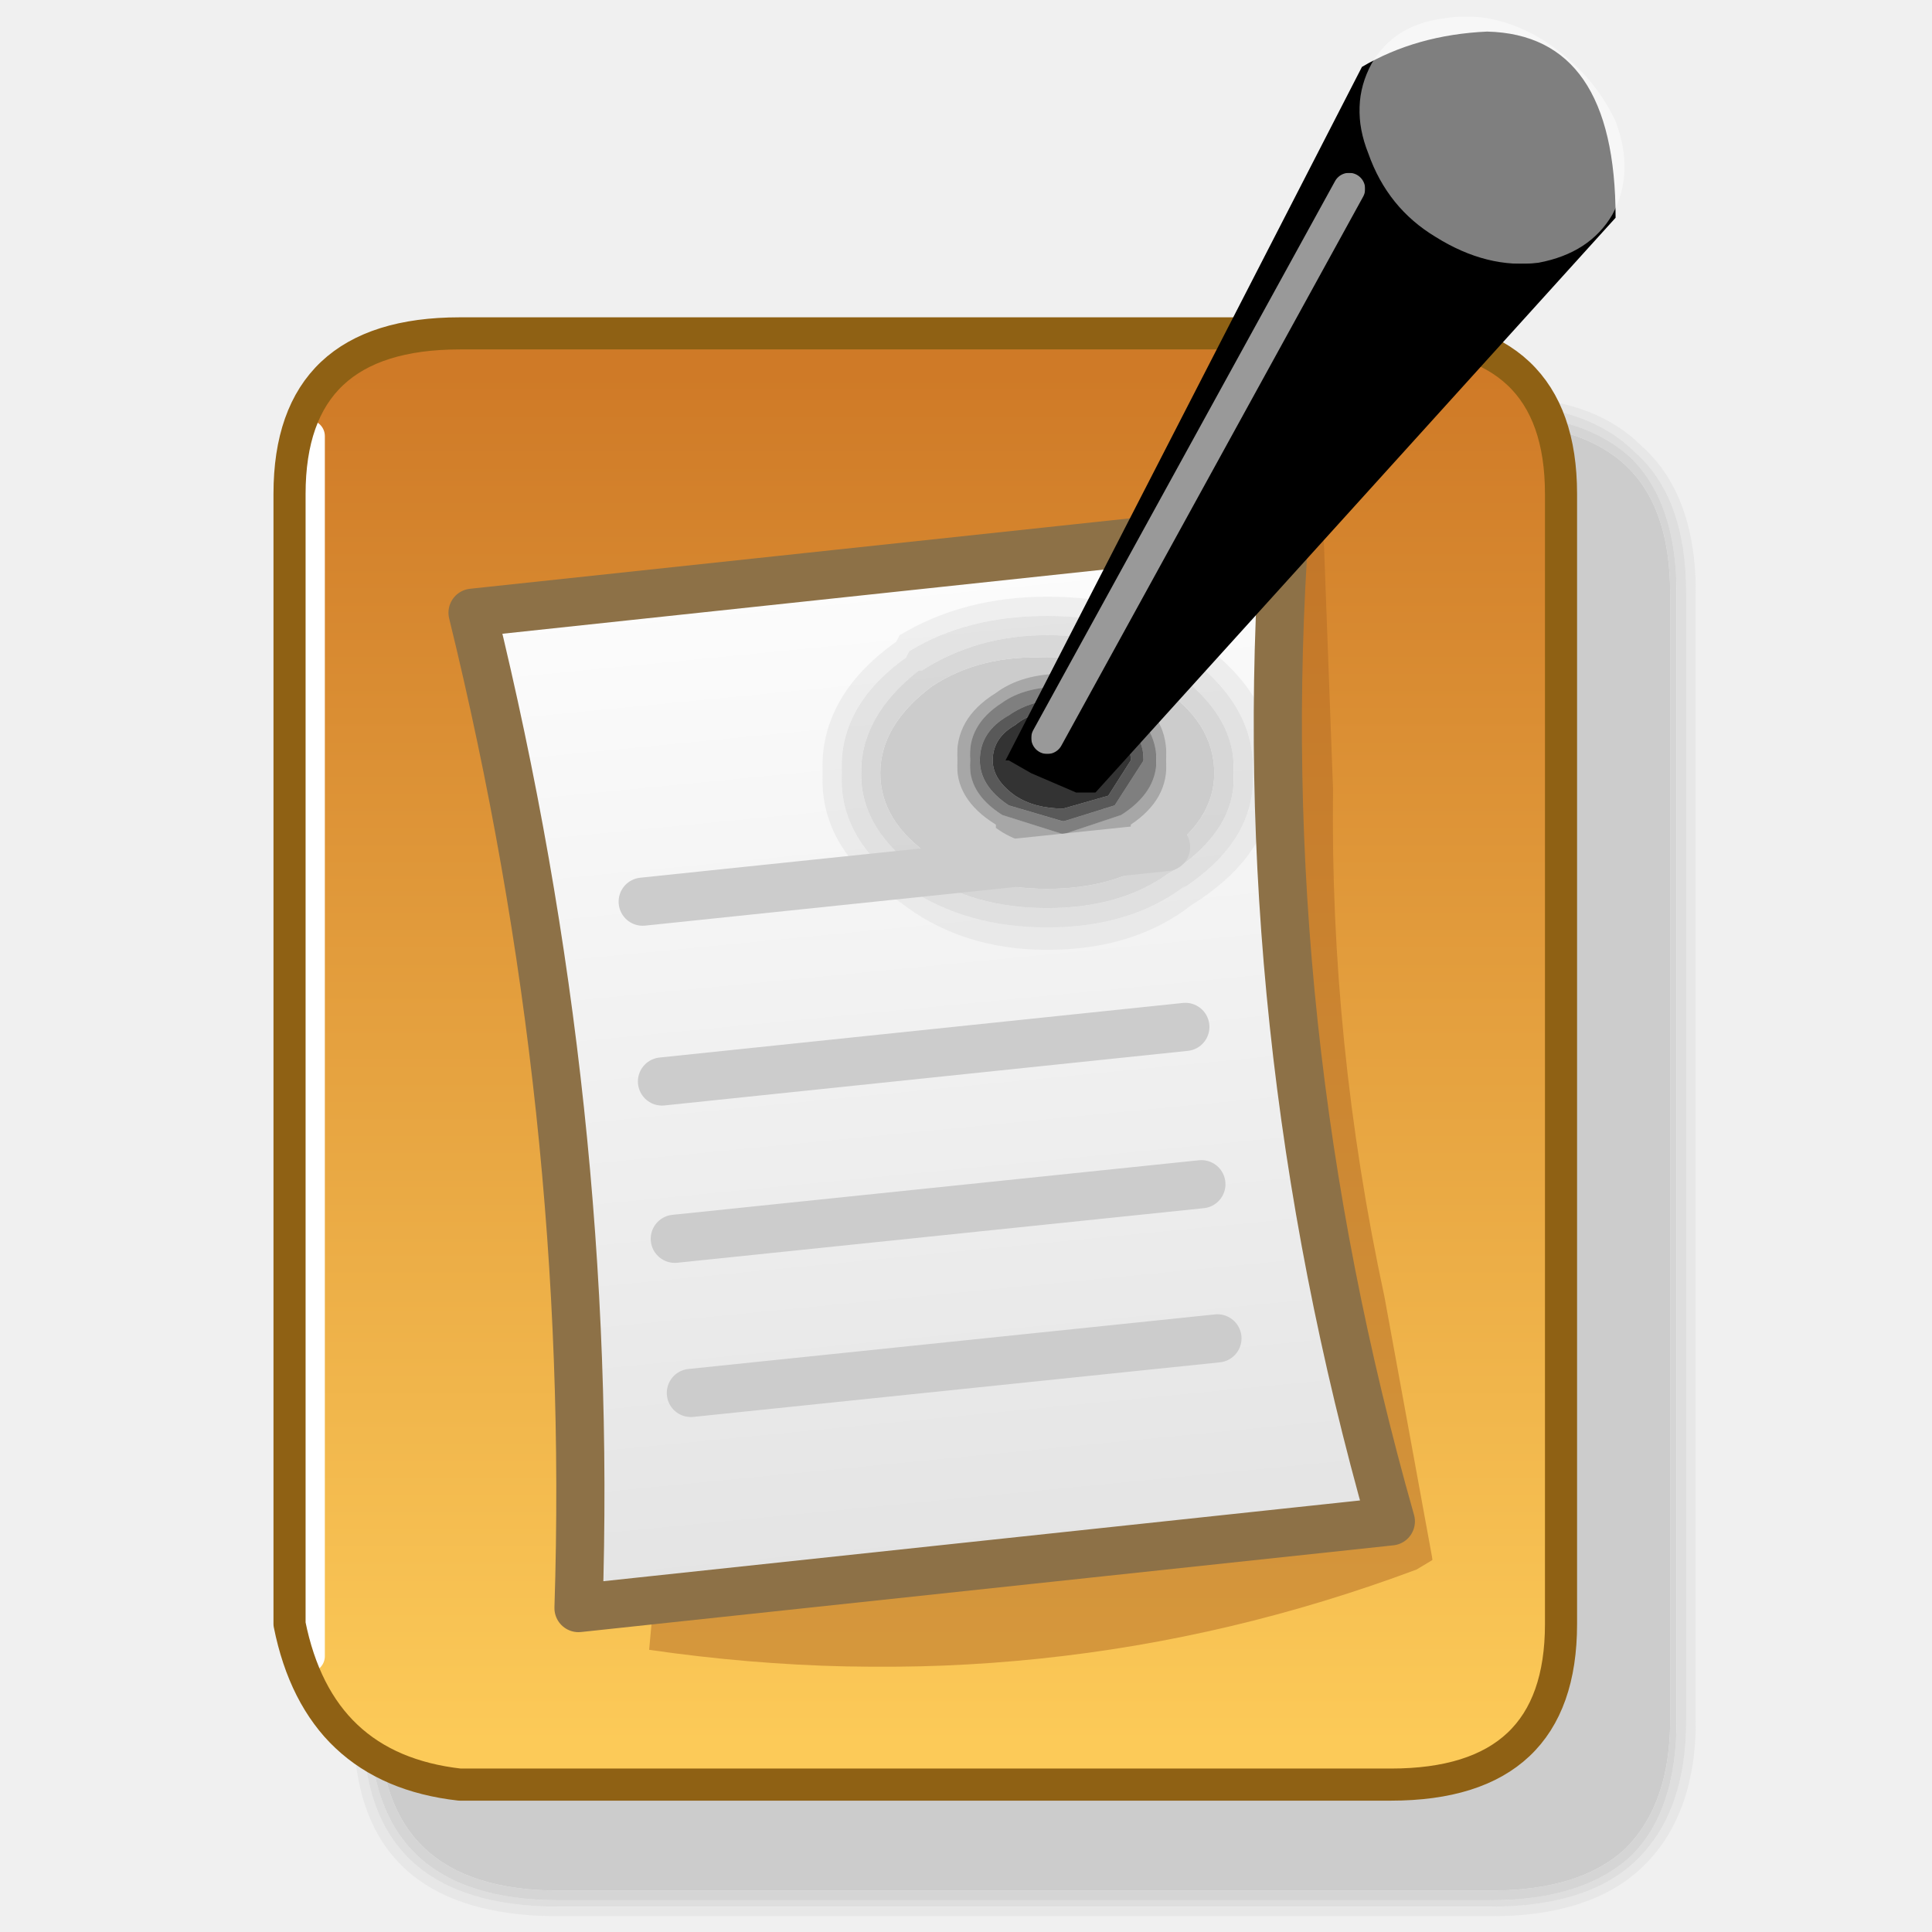
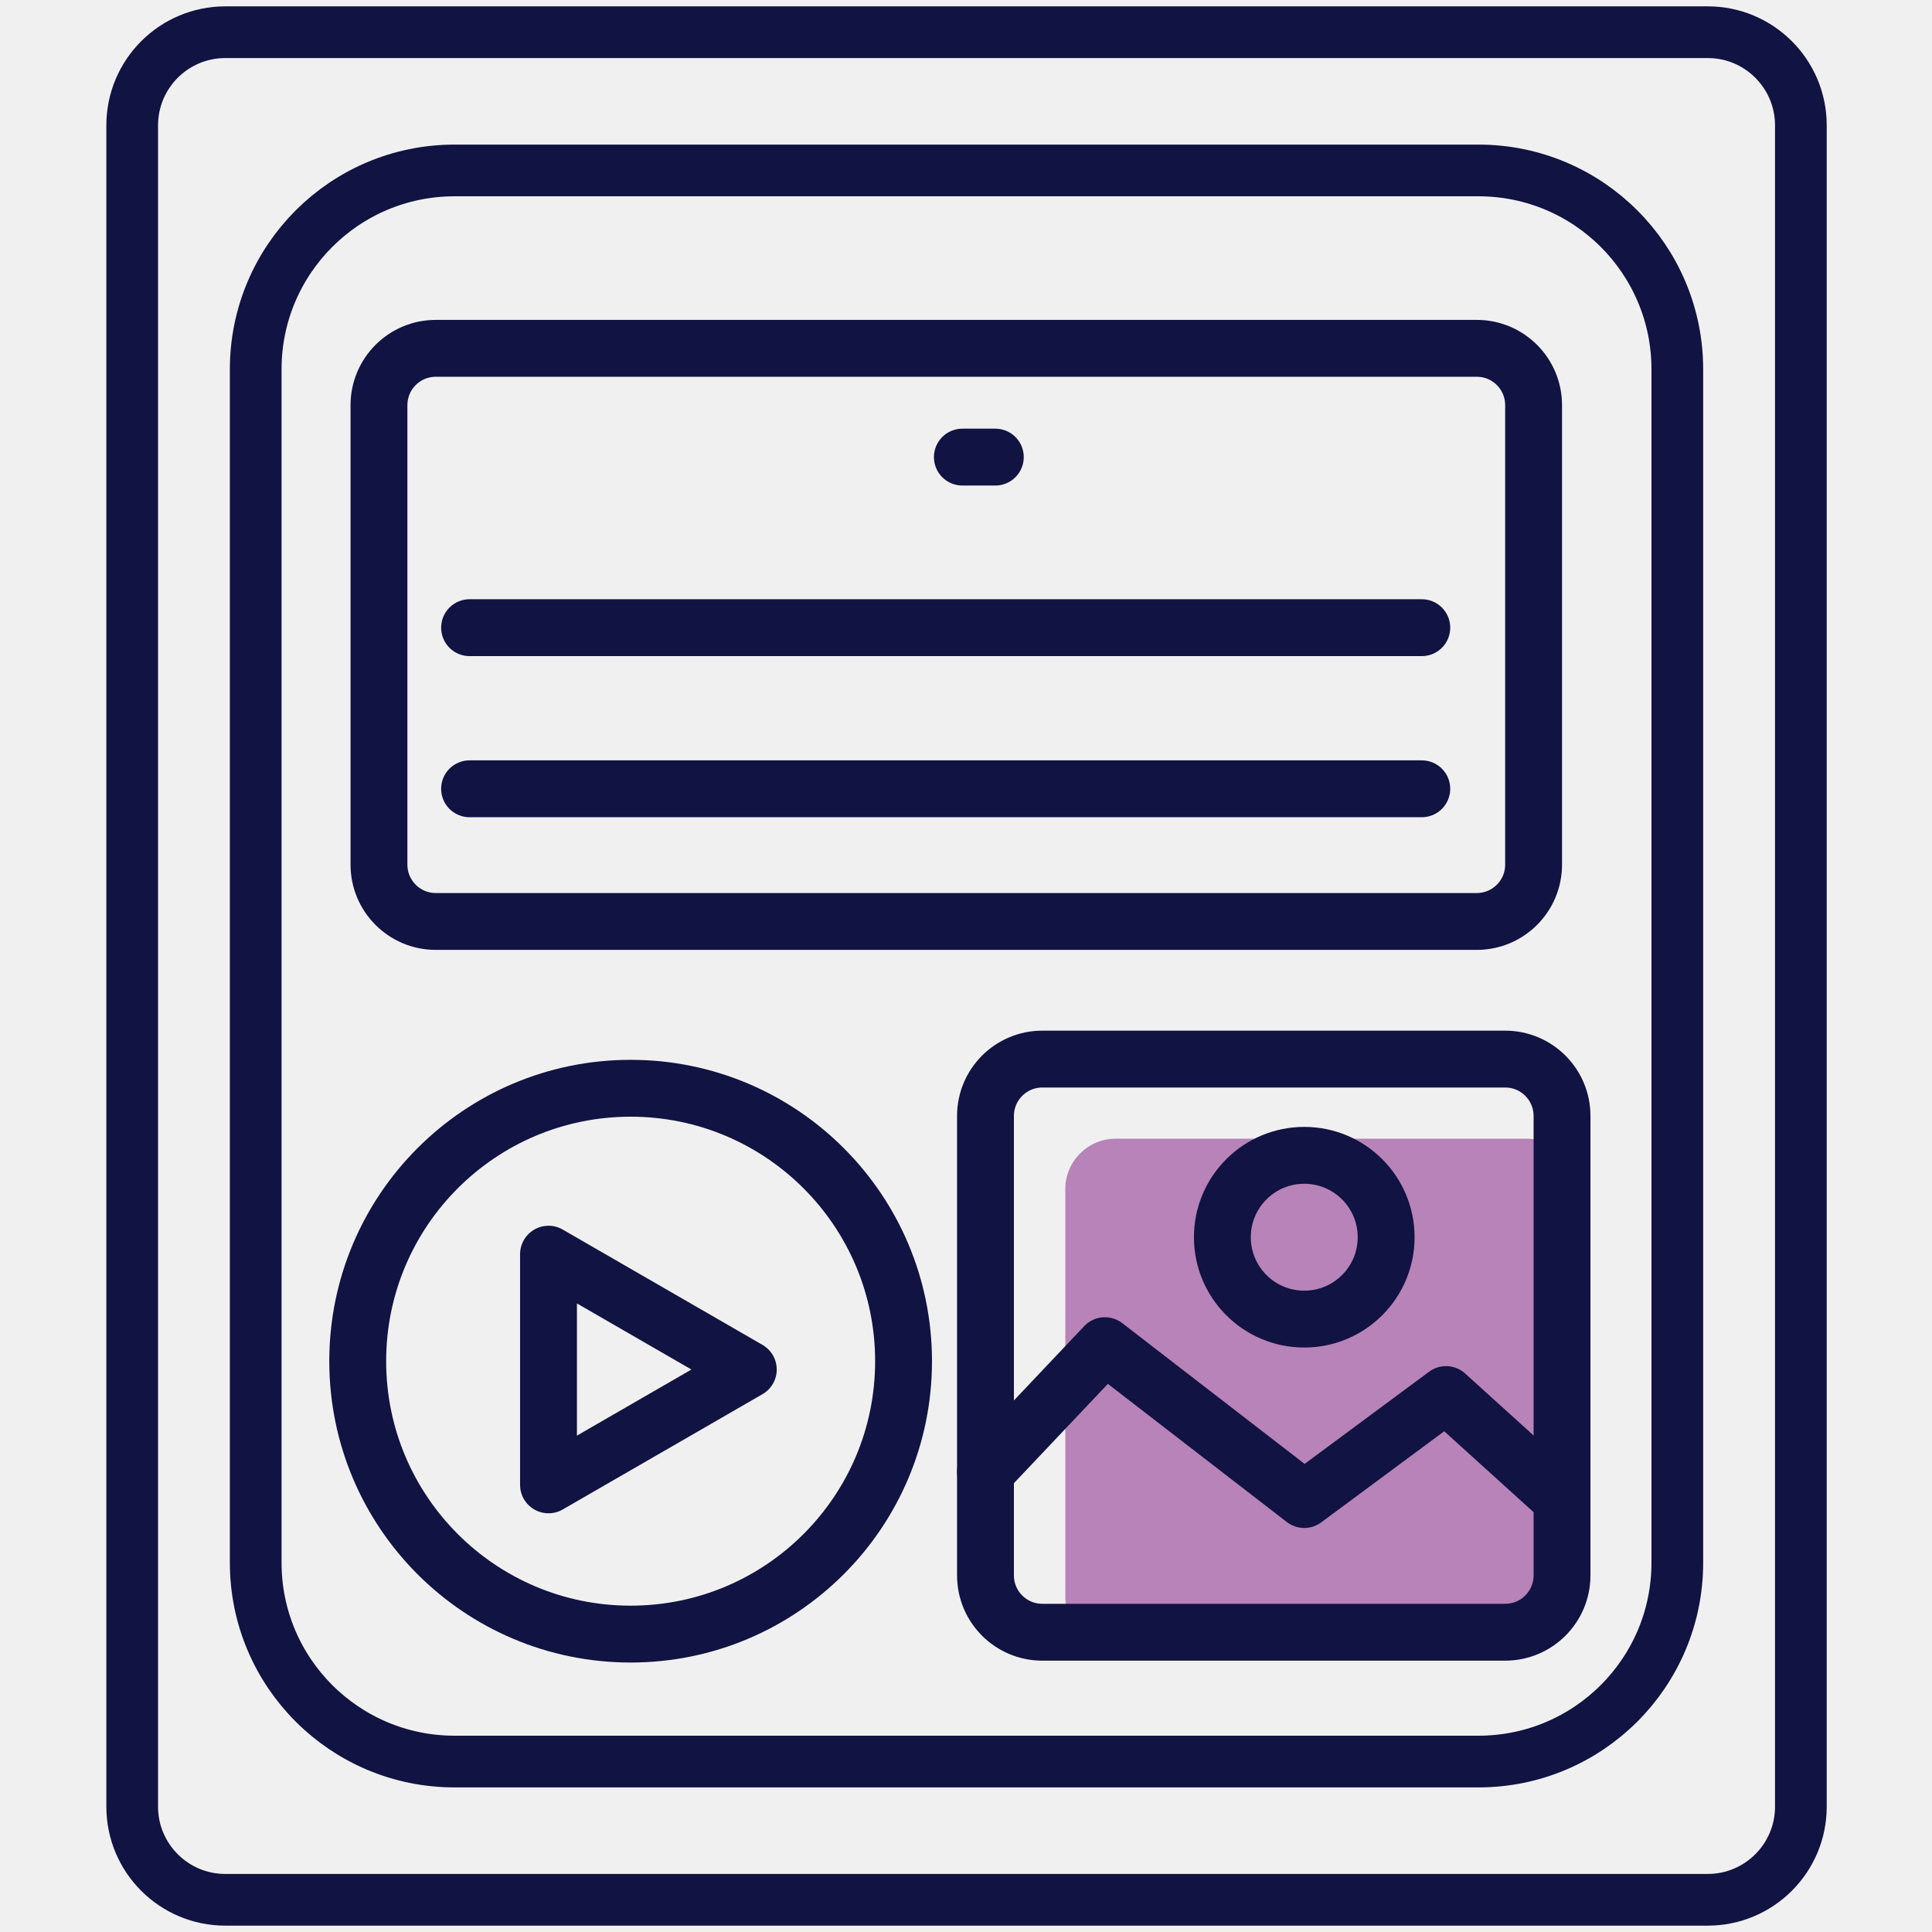
- <svg xmlns="http://www.w3.org/2000/svg" version="1.1" width="30" height="30" id="svg2" xml:space="preserve">
-   <defs id="defs6">
-     <clipPath id="clipPath16">
-       <path d="m 0,31.583 26.25,0 L 26.25,0 0,0 0,31.583 z" id="path18" />
-     </clipPath>
-     <clipPath id="clipPath24">
-       <path d="m 3.174,25.052 20.901,0 0,-23.653 -20.901,0 0,23.653 z" id="path26" />
-     </clipPath>
-     <clipPath id="clipPath40">
-       <path d="m 3.324,24.95 20.601,0 0,-23.4 -20.601,0 0,23.4 z" id="path42" />
-     </clipPath>
-     <clipPath id="clipPath56">
-       <path d="m 3.425,24.799 20.35,0 0,-23.15 -20.35,0 0,23.15 z" id="path58" />
-     </clipPath>
-     <clipPath id="clipPath76">
-       <path d="M 4.825,26.05 C 3.058,26.05 2.174,25.2 2.174,23.5 l 0,0 0,-17.55 c 0,-1.668 0.884,-2.499 2.651,-2.499 l 0,0 14.5,0 c 1.767,0 2.65,0.831 2.65,2.499 l 0,0 0,17.55 c 0,1.7 -0.883,2.55 -2.65,2.55 l 0,0 -14.5,0 z" id="path78" />
-     </clipPath>
-     <linearGradient x1="0" y1="0" x2="1" y2="0" id="linearGradient84" gradientUnits="userSpaceOnUse" gradientTransform="matrix(0,-21.57489,23.69969,0,12.07471,25.53662)" spreadMethod="pad">
-       <stop id="stop86" style="stop-color:#cf7a27;stop-opacity:1" offset="0" />
-       <stop id="stop88" style="stop-color:#fcca58;stop-opacity:1" offset="1" />
-     </linearGradient>
-     <clipPath id="clipPath96">
-       <path d="m 0,31.583 26.25,0 L 26.25,0 0,0 0,31.583 z" id="path98" />
-     </clipPath>
-     <clipPath id="clipPath104">
-       <path d="m 6.075,23.049 13.9,0 0,-17.765 -13.9,0 0,17.765 z" id="path106" />
-     </clipPath>
-     <clipPath id="clipPath120">
-       <path d="M 4.975,21.65 C 6.541,16.316 7.092,11.149 6.625,6.15 l 0,0 12.65,1.35 c -1.833,5.166 -2.384,10.333 -1.65,15.499 l 0,0 -12.65,-1.349 z" id="path122" />
-     </clipPath>
-     <linearGradient x1="0" y1="0" x2="1" y2="0" id="linearGradient128" gradientUnits="userSpaceOnUse" gradientTransform="matrix(1.969128,-19.199,16.08122,1.64094,11.13867,24.19238)" spreadMethod="pad">
-       <stop id="stop130" style="stop-color:#ffffff;stop-opacity:1" offset="0" />
-       <stop id="stop132" style="stop-color:#e1e1e1;stop-opacity:1" offset="1" />
-     </linearGradient>
-     <clipPath id="clipPath140">
-       <path d="m 0,31.583 26.25,0 L 26.25,0 0,0 0,31.583 z" id="path142" />
-     </clipPath>
-     <clipPath id="clipPath152">
-       <path d="m 10.473,21.95 7.009,0 0,-5.5 -7.009,0 0,5.5 z" id="path154" />
-     </clipPath>
-     <clipPath id="clipPath168">
-       <path d="m 10.773,21.649 6.404,0 0,-4.85 -6.404,0 0,4.85 z" id="path170" />
-     </clipPath>
-     <clipPath id="clipPath184">
-       <path d="m 11.075,21.35 5.802,0 0,-4.25 -5.802,0 0,4.25 z" id="path186" />
-     </clipPath>
-     <clipPath id="clipPath200">
-       <path d="m 12.572,20.75 3.257,0 0,-2.7 -3.257,0 0,2.7 z" id="path202" />
-     </clipPath>
-     <clipPath id="clipPath216">
-       <path d="m 12.925,20.35 2.55,0 0,-1.9 -2.55,0 0,1.9 z" id="path218" />
-     </clipPath>
-     <clipPath id="clipPath232">
-       <path d="m 12.771,20.549 2.904,0 0,-2.3 -2.904,0 0,2.3 z" id="path234" />
-     </clipPath>
-     <clipPath id="clipPath280">
-       <path d="m 18.875,30.199 -5.55,-10.799 0.05,0 0.35,-0.2 0.7,-0.301 0.3,0 8.1,8.951 c 0,1.899 -0.667,2.866 -2,2.899 l 0,0 c -0.733,-0.033 -1.383,-0.216 -1.95,-0.55" id="path282" />
-     </clipPath>
-     <linearGradient x1="0" y1="0" x2="1" y2="0" id="linearGradient288" gradientUnits="userSpaceOnUse" gradientTransform="matrix(-9.175042,5.406721,-7.864322,-13.59872,-253.3149,417.7812)" spreadMethod="pad">
-       <stop id="stop290" style="stop-color:#000000;stop-opacity:1" offset="0" />
-       <stop id="stop292" style="stop-color:#ffffff;stop-opacity:1" offset="1" />
-     </linearGradient>
-     <clipPath id="clipPath300">
-       <path d="m 0,31.583 26.25,0 L 26.25,0 0,0 0,31.583 z" id="path302" />
-     </clipPath>
-     <clipPath id="clipPath308">
-       <path d="m 18.836,30.984 4.127,0 0,-3.851 -4.127,0 0,3.851 z" id="path310" />
-     </clipPath>
-     <clipPath id="clipPath324">
-       <path d="m 13.725,28.549 5.2,0 0,-9.05 -5.2,0 0,9.05 z" id="path326" />
-     </clipPath>
-   </defs>
-   <g transform="matrix(1.25,0,0,-1.25,0,30)" id="g10">
-     <g transform="matrix(0.7977177,0,0,0.7977177,1.861523,-0.9213423)" id="g12">
-       <g clip-path="url(#clipPath16)" id="g14">
-         <g id="g20">
-           <g id="g22" />
-           <g id="g28">
-             <g clip-path="url(#clipPath24)" id="g30" style="opacity:0.247">
-               <g transform="translate(24.0752,21.9995)" id="g32">
-                 <path d="m 0,0 0,-17.549 c 0,-1 -0.284,-1.768 -0.85,-2.301 -0.533,-0.5 -1.317,-0.75 -2.35,-0.75 l -14.5,0 c -2.167,0 -3.234,1.016 -3.2,3.051 L -20.9,0 c -0.034,2.067 1.033,3.083 3.2,3.05 l 14.5,0 C -2.167,3.083 -1.383,2.833 -0.85,2.3 -0.284,1.8 0,1.033 0,0 m -0.15,0 c 0,1 -0.267,1.733 -0.8,2.2 -0.5,0.5 -1.25,0.75 -2.25,0.75 l -14.5,0 c -2.067,0 -3.084,-0.983 -3.05,-2.95 l 0,-17.549 c -0.034,-1.934 0.983,-2.901 3.05,-2.901 l 14.5,0 c 1,0 1.75,0.233 2.25,0.7 0.533,0.5 0.8,1.234 0.8,2.201 L -0.15,0" id="path34" style="fill:#cccccc;fill-opacity:1;fill-rule:nonzero;stroke:none" />
-               </g>
-             </g>
-           </g>
-         </g>
-         <g id="g36">
-           <g id="g38" />
-           <g id="g44">
-             <g clip-path="url(#clipPath40)" id="g46" style="opacity:0.498">
-               <g transform="translate(23.9248,21.9995)" id="g48">
-                 <path d="m 0,0 0,-17.549 c 0,-0.967 -0.267,-1.701 -0.8,-2.201 -0.5,-0.467 -1.25,-0.7 -2.25,-0.7 l -14.5,0 c -2.067,0 -3.083,0.967 -3.05,2.901 L -20.6,0 c -0.033,1.967 0.983,2.95 3.05,2.95 l 14.5,0 c 1,0 1.75,-0.25 2.25,-0.75 C -0.267,1.733 0,1 0,0 m -0.15,0 c 0,0.933 -0.233,1.633 -0.7,2.1 -0.5,0.467 -1.233,0.7 -2.2,0.7 l -14.5,0 C -19.517,2.8 -20.5,1.867 -20.5,0 l 0,-17.549 c 0,-1.868 0.983,-2.801 2.95,-2.801 l 14.5,0 c 0.967,0 1.7,0.232 2.2,0.699 0.467,0.467 0.7,1.168 0.7,2.102 L -0.15,0" id="path50" style="fill:#cccccc;fill-opacity:1;fill-rule:nonzero;stroke:none" />
-               </g>
-             </g>
-           </g>
-         </g>
-         <g id="g52">
-           <g id="g54" />
-           <g id="g60">
-             <g clip-path="url(#clipPath56)" id="g62" style="opacity:0.749">
-               <g transform="translate(23.7749,21.9995)" id="g64">
-                 <path d="m 0,0 0,-17.549 c 0,-0.934 -0.233,-1.635 -0.7,-2.102 -0.5,-0.467 -1.233,-0.699 -2.2,-0.699 l -14.5,0 c -1.967,0 -2.95,0.933 -2.95,2.801 l 0,17.549 c 0,1.867 0.983,2.8 2.95,2.8 l 14.5,0 c 0.967,0 1.7,-0.233 2.2,-0.7 C -0.233,1.633 0,0.933 0,0 m -0.1,0 c 0,0.9 -0.233,1.567 -0.7,2 -0.467,0.433 -1.167,0.65 -2.1,0.65 l -14.5,0 c -1.867,0 -2.8,-0.883 -2.8,-2.65 l 0,-17.549 c 0,-1.768 0.933,-2.651 2.8,-2.651 l 14.5,0 c 0.933,0 1.633,0.217 2.1,0.651 0.467,0.465 0.7,1.132 0.7,2 L -0.1,0" id="path66" style="fill:#cccccc;fill-opacity:1;fill-rule:nonzero;stroke:none" />
-               </g>
-             </g>
-           </g>
-         </g>
-         <g transform="translate(23.6748,21.9995)" id="g68">
-           <path d="m 0,0 0,-17.549 c 0,-0.868 -0.233,-1.535 -0.7,-2 -0.467,-0.434 -1.167,-0.651 -2.1,-0.651 l -14.5,0 c -1.867,0 -2.8,0.883 -2.8,2.651 L -20.1,0 c 0,1.767 0.933,2.65 2.8,2.65 l 14.5,0 C -1.867,2.65 -1.167,2.433 -0.7,2 -0.233,1.567 0,0.9 0,0" id="path70" style="fill:#cccccc;fill-opacity:1;fill-rule:nonzero;stroke:none" />
-         </g>
+ <svg xmlns="http://www.w3.org/2000/svg" xml:space="preserve" style="enable-background:new 0 0 512 512;" viewBox="0 0 512 512" y="0px" x="0px" id="Layer_1" version="1.1">
+   <defs id="defs63">
+ 	
+ 	
+ 	
+ 	
+ </defs>
+   <style id="style10" type="text/css">
+ 	.st0{opacity:0.6;fill:#B783B9;}
+ 	.st1{fill:none;stroke:#111342;stroke-width:13.701;stroke-linecap:round;stroke-linejoin:round;stroke-miterlimit:10;}
+ 	.st2{fill:#B783B9;}
+ 	.st3{display:none;fill:#B783B9;}
+ 	.st4{display:none;}
+ 	
+ 		.st5{display:inline;fill:none;stroke:#111342;stroke-width:13.701;stroke-linecap:round;stroke-linejoin:round;stroke-miterlimit:10;}
+ 	.st6{display:inline;}
+ </style>
+   <path class="st1" d="M 391.814,466.83 H 120.459 c -29.102,0 -52.694,-23.592 -52.694,-52.694 V 97.864 c 0,-29.102 23.592,-52.694 52.694,-52.694 h 271.354 c 29.102,0 52.694,23.592 52.694,52.694 V 414.136 c 0,29.102 -23.592,52.694 -52.694,52.694 z" id="path14" />
+   <path class="st1" d="M 452.558,503.466 H 59.715 c -13.627,0 -24.681,-11.053 -24.681,-24.681 V 33.215 c 0,-13.627 11.053,-24.681 24.681,-24.681 H 452.569 c 13.627,0 24.681,11.053 24.681,24.681 V 478.785 c 0,13.627 -11.053,24.681 -24.692,24.681 z" id="path16" />
+   <g transform="matrix(1.099847,0,0,1.099847,-25.9742,-26.11085)" id="g56">
+     <g id="g26">
+       <path class="st1" d="M 379.44,245.77 H 128.63 c -7.57,0 -13.7,-6.13 -13.7,-13.7 v -110.7 c 0,-7.57 6.13,-13.7 13.7,-13.7 h 250.81 c 7.57,0 13.7,6.13 13.7,13.7 v 110.7 c 0,7.56 -6.13,13.7 -13.7,13.7 z" id="path18" />
+       <line class="st1" x1="255.5" y1="133.88" x2="263.44" y2="133.88" id="line20" />
+       <line class="st1" x1="136.76" y1="174.98" x2="366.2" y2="174.98" id="line22" />
+       <line class="st1" x1="136.76" y1="213.8" x2="366.2" y2="213.8" id="line24" />
+     </g>
+     <g id="g36">
+       <path class="st2" d="m 391.44,420.68 h -98.98 c -6.72,0 -12.16,-5.44 -12.16,-12.16 v -98.25 c 0,-6.72 5.44,-12.16 12.16,-12.16 h 98.98 c 6.72,0 12.16,5.44 12.16,12.16 v 98.25 c 0,6.71 -5.45,12.16 -12.16,12.16 z" id="path28" />
+       <path class="st1" d="M 386.29,417.03 H 274.77 c -7.57,0 -13.7,-6.13 -13.7,-13.7 v -110.7 c 0,-7.57 6.13,-13.7 13.7,-13.7 h 111.52 c 7.57,0 13.7,6.13 13.7,13.7 v 110.7 c 0,7.56 -6.13,13.7 -13.7,13.7 z" id="path30" />
+       <path class="st1" d="m 337.88,341.58 v 0 c -10.9,0 -19.73,-8.83 -19.73,-19.73 v 0 c 0,-10.9 8.83,-19.73 19.73,-19.73 v 0 c 10.9,0 19.73,8.83 19.73,19.73 v 0 c 0,10.9 -8.83,19.73 -19.73,19.73 z" id="path32" />
+       <polyline class="st1" points="261.07,378.39 289.84,347.98 337.88,385.06 372.04,359.76 399.99,385.06    " id="polyline34" />
+     </g>
+     <g id="g44">
+       <circle class="st3" cx="182.42" cy="358.57" r="59.6" id="circle38" />
+       <circle class="st1" cx="175.57" cy="351.72" r="65.76" id="circle40" />
+       <polygon class="st1" points="155.78,381.52 203.92,353.73 155.78,325.94 " id="polygon42" />
+     </g>
+     <g class="st4" id="g54">
+       <circle class="st5" cx="335.14" cy="352.63" r="65.51" id="circle46" />
+       <g class="st6" id="g50">
+         <path class="st1" d="m 352.28,325.28 c 0,4.54 -1.4,13.26 -3.71,16.47 -2.87,3.97 -7.14,6.49 -11.92,6.49 -3.92,0 -7.51,-1.7 -10.25,-4.51 -3.3,-3.37 -5.38,-12.91 -5.38,-18.45 0,-10.16 7,-13.83 15.63,-13.83 8.63,0 15.63,3.67 15.63,13.83 z" id="path48" />
      </g>
-     </g>
-     <g transform="matrix(0.7977177,0,0,0.7977177,1.861523,-0.9213423)" id="g72">
-       <g clip-path="url(#clipPath76)" id="g74">
-         <g id="g80">
-           <g id="g82">
-             <path d="M 4.825,26.05 C 3.058,26.05 2.174,25.2 2.174,23.5 l 0,0 0,-17.55 c 0,-1.668 0.884,-2.499 2.651,-2.499 l 0,0 14.5,0 c 1.767,0 2.65,0.831 2.65,2.499 l 0,0 0,17.55 c 0,1.7 -0.883,2.55 -2.65,2.55 l 0,0 -14.5,0 z" id="path90" style="fill:url(#linearGradient84);stroke:none" />
-           </g>
-         </g>
-       </g>
-     </g>
-     <g transform="matrix(0.7977177,0,0,0.7977177,1.861523,-0.9213423)" id="g92">
-       <g clip-path="url(#clipPath96)" id="g94">
-         <g id="g100">
-           <g id="g102" />
-           <g id="g108">
-             <g clip-path="url(#clipPath104)" id="g110" style="opacity:0.502">
-               <g transform="translate(19.7251,6.7993)" id="g112">
-                 <path d="m 0,0 c -3.833,-1.433 -7.817,-1.849 -11.95,-1.25 0.533,5.434 -0.033,10.85 -1.7,16.25 l 11.9,1.25 0.3,-0.05 0.15,-4.05 C -1.333,9.517 -1.067,6.883 -0.5,4.25 L 0.25,0.15 0,0" id="path114" style="fill:#b16a23;fill-opacity:1;fill-rule:nonzero;stroke:none" />
-               </g>
-             </g>
-           </g>
-         </g>
-       </g>
-     </g>
-     <g transform="matrix(0.7977177,0,0,0.7977177,1.861523,-0.9213423)" id="g116">
-       <g clip-path="url(#clipPath120)" id="g118">
-         <g id="g124">
-           <g id="g126">
-             <path d="M 4.975,21.65 C 6.541,16.316 7.092,11.149 6.625,6.15 l 0,0 12.65,1.35 c -1.833,5.166 -2.384,10.333 -1.65,15.499 l 0,0 -12.65,-1.349 z" id="path134" style="fill:url(#linearGradient128);stroke:none" />
-           </g>
-         </g>
-       </g>
-     </g>
-     <g transform="matrix(0.7977177,0,0,0.7977177,1.861523,-0.9213423)" id="g136">
-       <g clip-path="url(#clipPath140)" id="g138">
-         <g transform="translate(11.375,19.1997)" id="g144">
-           <path d="M 0,0 C 0,0.5 0.267,0.95 0.8,1.35 1.3,1.683 1.9,1.833 2.6,1.8 3.3,1.833 3.883,1.683 4.35,1.35 4.917,0.983 5.2,0.533 5.2,0 5.2,-0.5 4.917,-0.934 4.35,-1.3 3.883,-1.633 3.3,-1.8 2.6,-1.8 1.9,-1.8 1.3,-1.633 0.8,-1.3 0.267,-0.934 0,-0.5 0,0" id="path146" style="fill:#cccccc;fill-opacity:1;fill-rule:nonzero;stroke:none" />
-         </g>
-         <g id="g148">
-           <g id="g150" />
-           <g id="g156">
-             <g clip-path="url(#clipPath152)" id="g158" style="opacity:0.247">
-               <g transform="translate(16.125,21.0493)" id="g160">
-                 <path d="M 0,0 -0.05,0 C -0.617,0.4 -1.317,0.6 -2.15,0.6 -2.983,0.6 -3.7,0.417 -4.3,0.05 l -0.05,-0.1 c -0.7,-0.5 -1.033,-1.1 -1,-1.8 -0.033,-0.7 0.317,-1.3 1.05,-1.8 0.6,-0.4 1.317,-0.6 2.15,-0.6 0.867,0 1.583,0.217 2.15,0.65 l -0.05,-0.05 c 0.767,0.5 1.133,1.1 1.1,1.8 C 1.083,-1.15 0.733,-0.533 0,0 m 0.15,0.3 0,-0.05 c 0.867,-0.6 1.267,-1.3 1.2,-2.1 C 1.417,-2.65 1,-3.333 0.1,-3.9 c -0.6,-0.467 -1.35,-0.7 -2.25,-0.7 -0.9,0 -1.667,0.25 -2.3,0.75 -0.833,0.534 -1.233,1.2 -1.2,2 -0.033,0.8 0.35,1.483 1.15,2.05 l 0.05,0.1 c 0.667,0.4 1.433,0.6 2.3,0.6 0.9,0 1.667,-0.2 2.3,-0.6" id="path162" style="fill:#cccccc;fill-opacity:1;fill-rule:nonzero;stroke:none" />
-               </g>
-             </g>
-           </g>
-         </g>
-         <g id="g164">
-           <g id="g166" />
-           <g id="g172">
-             <g clip-path="url(#clipPath168)" id="g174" style="opacity:0.498">
-               <g transform="translate(15.9248,20.7993)" id="g176">
-                 <path d="M 0,0 C -0.533,0.367 -1.183,0.55 -1.95,0.55 -2.683,0.55 -3.333,0.367 -3.9,0 l -0.05,0 c -0.6,-0.466 -0.9,-1 -0.9,-1.6 0,-0.6 0.317,-1.116 0.95,-1.55 0.533,-0.367 1.184,-0.55 1.95,-0.55 0.767,0 1.4,0.183 1.9,0.55 l 0.1,0.05 c 0.634,0.433 0.933,0.933 0.9,1.5 C 0.983,-1 0.667,-0.466 0,0 M 0.2,0.25 C 0.934,-0.283 1.284,-0.9 1.25,-1.6 1.284,-2.3 0.917,-2.9 0.15,-3.4 L 0.2,-3.35 C -0.367,-3.783 -1.083,-4 -1.95,-4 c -0.833,0 -1.55,0.2 -2.15,0.6 -0.733,0.5 -1.083,1.1 -1.05,1.8 -0.033,0.7 0.3,1.3 1,1.8 l 0.05,0.1 c 0.6,0.367 1.317,0.55 2.15,0.55 0.833,0 1.533,-0.2 2.1,-0.6 l 0.05,0" id="path178" style="fill:#cccccc;fill-opacity:1;fill-rule:nonzero;stroke:none" />
-               </g>
-             </g>
-           </g>
-         </g>
-         <g id="g180">
-           <g id="g182" />
-           <g id="g188">
-             <g clip-path="url(#clipPath184)" id="g190" style="opacity:0.749">
-               <g transform="translate(11.375,19.1997)" id="g192">
-                 <path d="m 0,0 c 0,-0.5 0.267,-0.934 0.8,-1.3 0.5,-0.333 1.1,-0.5 1.8,-0.5 0.7,0 1.283,0.167 1.75,0.5 C 4.917,-0.934 5.2,-0.5 5.2,0 5.2,0.533 4.917,0.983 4.35,1.35 3.883,1.683 3.3,1.833 2.6,1.8 1.9,1.833 1.3,1.683 0.8,1.35 0.267,0.95 0,0.5 0,0 M 4.55,1.6 C 5.217,1.133 5.533,0.6 5.5,0 5.533,-0.567 5.233,-1.067 4.6,-1.5 L 4.5,-1.55 C 4,-1.917 3.367,-2.1 2.6,-2.1 1.833,-2.1 1.183,-1.917 0.65,-1.55 0.017,-1.117 -0.3,-0.6 -0.3,0 -0.3,0.6 0,1.133 0.6,1.6 l 0.05,0 C 1.217,1.966 1.867,2.15 2.6,2.15 3.367,2.15 4.017,1.966 4.55,1.6" id="path194" style="fill:#cccccc;fill-opacity:1;fill-rule:nonzero;stroke:none" />
-               </g>
-             </g>
-           </g>
-         </g>
-         <g id="g196">
-           <g id="g198" />
-           <g id="g204">
-             <g clip-path="url(#clipPath200)" id="g206" style="opacity:0.247">
-               <g transform="translate(13.2749,20.2993)" id="g208">
-                 <path d="M 0,0 C -0.367,-0.233 -0.533,-0.533 -0.5,-0.9 -0.533,-1.233 -0.367,-1.517 0,-1.75 l 0.95,-0.3 0.9,0.3 C 2.217,-1.517 2.4,-1.233 2.4,-0.9 2.4,-0.533 2.217,-0.233 1.85,0 L 0.95,0.25 C 0.55,0.25 0.233,0.167 0,0 M 2,0.15 C 2.4,-0.117 2.583,-0.466 2.55,-0.9 2.583,-1.3 2.4,-1.633 2,-1.9 l 0,-0.05 -1.05,-0.3 c -0.433,0 -0.783,0.1 -1.05,0.3 l 0,0.05 c -0.433,0.267 -0.633,0.6 -0.6,1 -0.033,0.434 0.167,0.783 0.6,1.05 0.267,0.2 0.617,0.3 1.05,0.3 L 2,0.15" id="path210" style="fill:#333333;fill-opacity:1;fill-rule:nonzero;stroke:none" />
-               </g>
-             </g>
-           </g>
-         </g>
-         <g id="g212">
-           <g id="g214" />
-           <g id="g220">
-             <g clip-path="url(#clipPath216)" id="g222" style="opacity:0.749">
-               <g transform="translate(13.4751,19.9497)" id="g224">
-                 <path d="m 0,0 c -0.233,-0.133 -0.35,-0.317 -0.35,-0.55 0,-0.2 0.117,-0.384 0.35,-0.55 0.2,-0.133 0.45,-0.2 0.75,-0.2 l 0.7,0.2 0.35,0.55 C 1.8,-0.317 1.683,-0.133 1.45,0 L 0.75,0.2 C 0.45,0.233 0.2,0.167 0,0 M -0.1,0.15 C 0.133,0.316 0.417,0.4 0.75,0.4 L 1.55,0.15 C 1.85,-0.017 2,-0.25 2,-0.55 L 1.55,-1.25 0.75,-1.5 -0.1,-1.25 c -0.3,0.2 -0.45,0.433 -0.45,0.7 0,0.3 0.15,0.533 0.45,0.7" id="path226" style="fill:#333333;fill-opacity:1;fill-rule:nonzero;stroke:none" />
-               </g>
-             </g>
-           </g>
-         </g>
-         <g id="g228">
-           <g id="g230" />
-           <g id="g236">
-             <g clip-path="url(#clipPath232)" id="g238" style="opacity:0.498">
-               <g transform="translate(13.2749,20.2993)" id="g240">
-                 <path d="M 0,0 C 0.233,0.167 0.55,0.25 0.95,0.25 L 1.85,0 C 2.217,-0.233 2.4,-0.533 2.4,-0.9 2.4,-1.233 2.217,-1.517 1.85,-1.75 L 0.95,-2.05 0,-1.75 c -0.367,0.233 -0.533,0.517 -0.5,0.85 -0.033,0.367 0.133,0.667 0.5,0.9 m 0.1,-0.2 c -0.3,-0.167 -0.45,-0.4 -0.45,-0.7 0,-0.267 0.15,-0.5 0.45,-0.7 l 0.85,-0.25 0.8,0.25 0.45,0.7 c 0,0.3 -0.15,0.533 -0.45,0.7 L 0.95,0.05 C 0.617,0.05 0.333,-0.033 0.1,-0.2" id="path242" style="fill:#333333;fill-opacity:1;fill-rule:nonzero;stroke:none" />
-               </g>
-             </g>
-           </g>
-         </g>
-         <g transform="translate(2.4751,24.4497)" id="g244">
-           <path d="M 0,0 0,-19" id="path246" style="fill:none;stroke:#ffffff;stroke-width:0.5;stroke-linecap:round;stroke-linejoin:round;stroke-miterlimit:4;stroke-opacity:1;stroke-dasharray:none" />
-         </g>
-         <g transform="translate(4.8252,26.0493)" id="g248">
-           <path d="m 0,0 c -1.767,0 -2.65,-0.833 -2.65,-2.5 l 0,-17.599 c 0.3,-1.5 1.183,-2.334 2.65,-2.5 l 0.45,0 14.05,0 c 1.767,0 2.65,0.832 2.65,2.5 l 0,17.599 C 17.15,-0.833 16.267,0 14.5,0 L 0,0" id="path250" style="fill:none;stroke:#8f6114;stroke-width:0.5;stroke-linecap:round;stroke-linejoin:round;stroke-miterlimit:4;stroke-opacity:1;stroke-dasharray:none" />
-         </g>
-         <g transform="translate(19.3252,7.5493)" id="g252">
-           <path d="m 0,0 -12.65,-1.35 c 0.167,5.167 -0.384,10.333 -1.65,15.5 L -1.65,15.5 C -2.017,10.333 -1.467,5.167 0,0" id="path254" style="fill:none;stroke:#8d7147;stroke-width:0.75;stroke-linecap:round;stroke-linejoin:round;stroke-miterlimit:4;stroke-opacity:1;stroke-dasharray:none" />
-         </g>
-         <g transform="translate(7.6748,17.1997)" id="g256">
-           <path d="M 0,0 8.15,0.85" id="path258" style="fill:none;stroke:#cccccc;stroke-width:0.75;stroke-linecap:round;stroke-linejoin:round;stroke-miterlimit:4;stroke-opacity:1;stroke-dasharray:none" />
-         </g>
-         <g transform="translate(7.9751,14.3994)" id="g260">
-           <path d="M 0,0 8.15,0.85" id="path262" style="fill:none;stroke:#cccccc;stroke-width:0.75;stroke-linecap:round;stroke-linejoin:round;stroke-miterlimit:4;stroke-opacity:1;stroke-dasharray:none" />
-         </g>
-         <g transform="translate(8.1748,11.9497)" id="g264">
-           <path d="M 0,0 8.2,0.85" id="path266" style="fill:none;stroke:#cccccc;stroke-width:0.75;stroke-linecap:round;stroke-linejoin:round;stroke-miterlimit:4;stroke-opacity:1;stroke-dasharray:none" />
-         </g>
-         <g transform="translate(8.4248,9.5493)" id="g268">
-           <path d="M 0,0 8.2,0.85" id="path270" style="fill:none;stroke:#cccccc;stroke-width:0.75;stroke-linecap:round;stroke-linejoin:round;stroke-miterlimit:4;stroke-opacity:1;stroke-dasharray:none" />
-         </g>
-         <g transform="translate(13.4751,19.9497)" id="g272">
-           <path d="M 0,0 C 0.2,0.167 0.45,0.233 0.75,0.2 L 1.45,0 C 1.683,-0.133 1.8,-0.317 1.8,-0.55 L 1.45,-1.1 0.75,-1.3 c -0.3,0 -0.55,0.067 -0.75,0.2 -0.233,0.166 -0.35,0.35 -0.35,0.55 0,0.233 0.117,0.417 0.35,0.55" id="path274" style="fill:#333333;fill-opacity:1;fill-rule:nonzero;stroke:none" />
-         </g>
-       </g>
-     </g>
-     <g transform="matrix(0.7977177,0,0,0.7977177,1.861523,-0.9213423)" id="g276">
-       <g clip-path="url(#clipPath280)" id="g278">
-         <g id="g284">
-           <g id="g286">
-             <path d="m 18.875,30.199 -5.55,-10.799 0.05,0 0.35,-0.2 0.7,-0.301 0.3,0 8.1,8.951 c 0,1.899 -0.667,2.866 -2,2.899 l 0,0 c -0.733,-0.033 -1.383,-0.216 -1.95,-0.55" id="path294" style="fill:url(#linearGradient288);stroke:none" />
-           </g>
-         </g>
-       </g>
-     </g>
-     <g transform="matrix(0.7977177,0,0,0.7977177,1.861523,-0.9213423)" id="g296">
-       <g clip-path="url(#clipPath300)" id="g298">
-         <g id="g304">
-           <g id="g306" />
-           <g id="g312">
-             <g clip-path="url(#clipPath308)" id="g314" style="opacity:0.498">
-               <g transform="translate(22.8252,29.3496)" id="g316">
-                 <path d="m 0,0 c 0.2,-0.533 0.183,-1.017 -0.05,-1.45 -0.234,-0.4 -0.617,-0.65 -1.15,-0.75 -0.533,-0.067 -1.067,0.067 -1.6,0.4 -0.5,0.3 -0.85,0.733 -1.05,1.3 -0.2,0.5 -0.184,0.967 0.05,1.4 0.233,0.4 0.6,0.633 1.1,0.7 0.533,0.1 1.067,-0.017 1.6,-0.35 C -0.6,0.917 -0.233,0.5 0,0" id="path318" style="fill:#ffffff;fill-opacity:1;fill-rule:nonzero;stroke:none" />
-               </g>
-             </g>
-           </g>
-         </g>
-         <g id="g320">
-           <g id="g322" />
-           <g id="g328">
-             <g clip-path="url(#clipPath324)" id="g330" style="opacity:0.6">
-               <g transform="translate(13.9751,19.7495)" id="g332">
-                 <path d="M 0,0 4.7,8.55" id="path334" style="fill:none;stroke:#ffffff;stroke-width:0.5;stroke-linecap:round;stroke-linejoin:round;stroke-miterlimit:4;stroke-opacity:1;stroke-dasharray:none" />
-               </g>
-             </g>
-           </g>
-         </g>
-       </g>
+       <path class="st5" d="m 296.9,403.83 v -24.2 c 0,-9.33 7.57,-16.9 16.9,-16.9 h 7.3 l 15.18,13.56 15.51,-13.56 h 4.69 c 9.33,0 16.9,7.57 16.9,16.9 v 25.83" id="path52" />
    </g>
  </g>
</svg>
